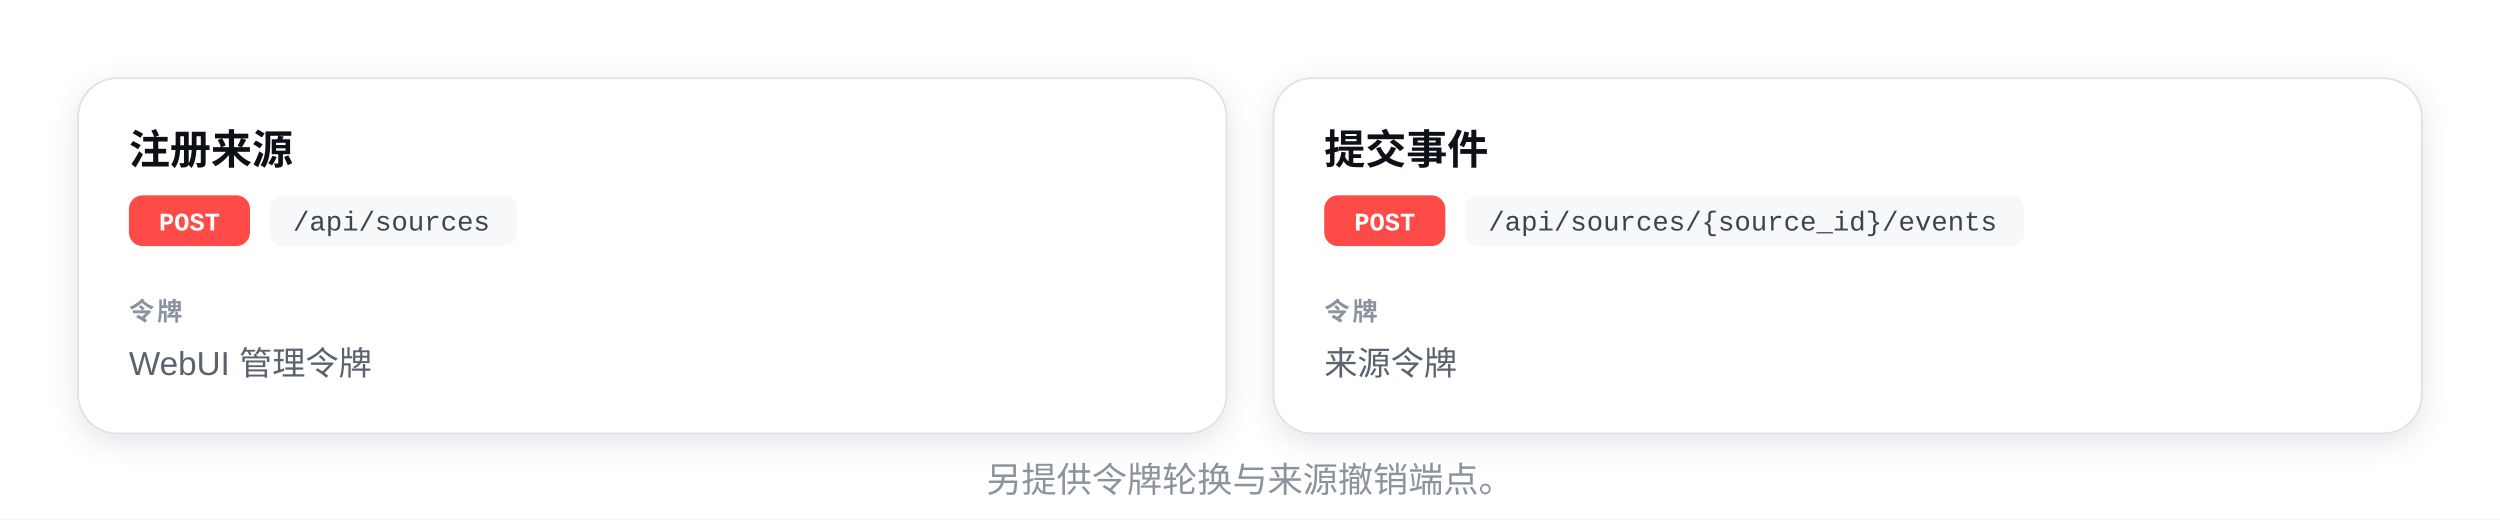
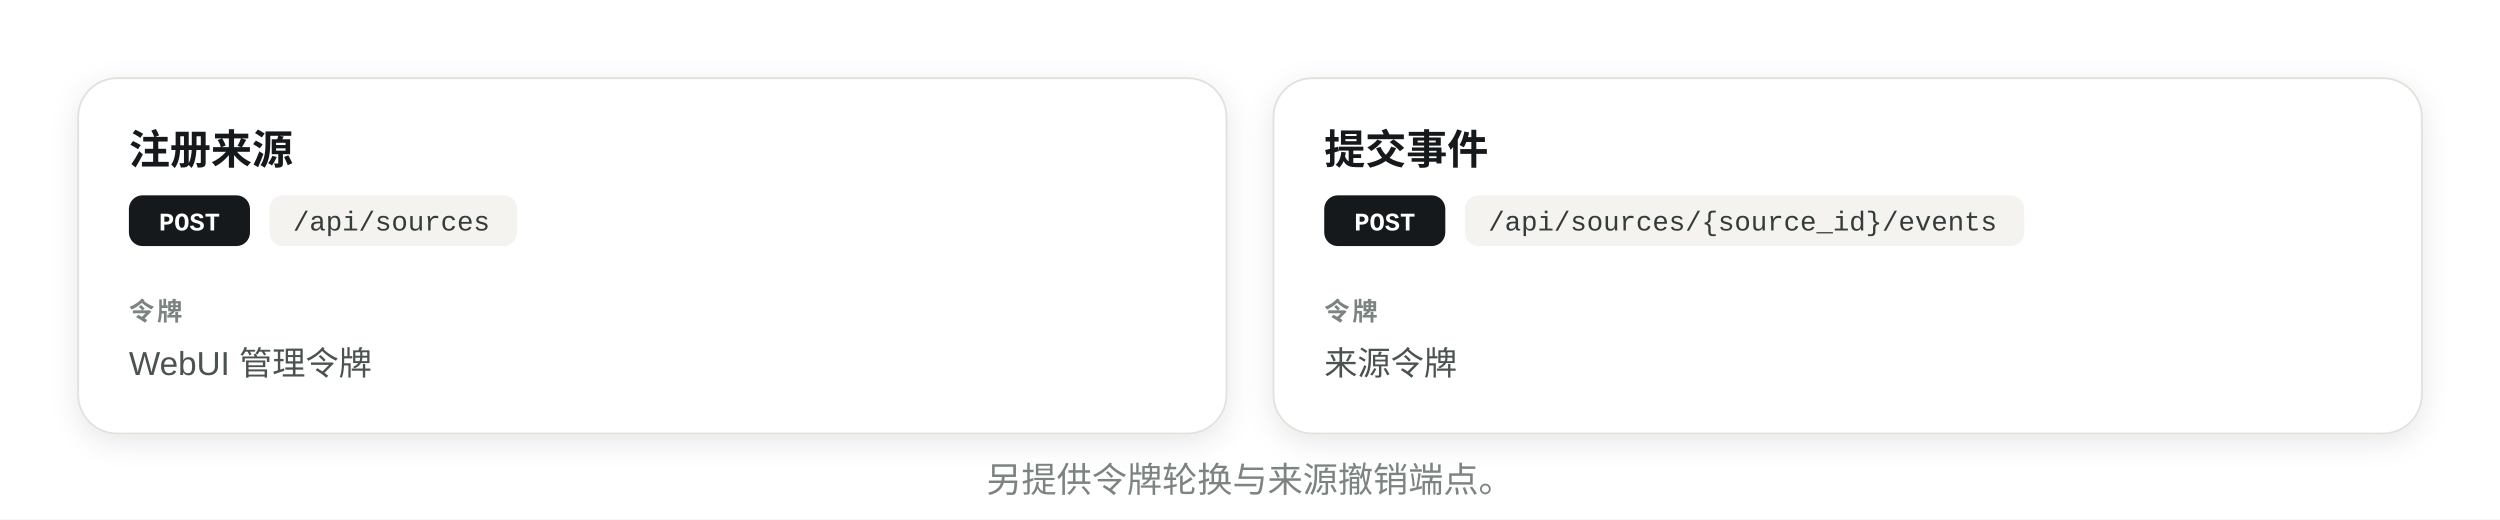
<svg xmlns="http://www.w3.org/2000/svg" viewBox="0 0 1280 266" width="1280" height="266" role="img" aria-label="信息源 API：用 WebUI 管理令牌注册来源，再用每个来源独立的只写令牌提交事件。">
  <defs>
    <radialGradient id="halo" cx="50%" cy="50%" r="50%">
-       <stop offset="0" stop-color="#FF7A70" stop-opacity=".55" />
-       <stop offset=".45" stop-color="#FF7A70" stop-opacity=".18" />
-       <stop offset="1" stop-color="#FF7A70" stop-opacity="0" />
+       <stop offset="0" stop-color="#8A908C" stop-opacity=".55" />
+       <stop offset=".45" stop-color="#8A908C" stop-opacity=".18" />
+       <stop offset="1" stop-color="#8A908C" stop-opacity="0" />
    </radialGradient>
    <linearGradient id="cardGrad" x1="0" y1="0" x2="0" y2="1">
      <stop offset="0" stop-color="#FFFFFF" />
      <stop offset="1" stop-color="#FFFFFF" />
    </linearGradient>
    <linearGradient id="cardAltGrad" x1="0" y1="0" x2="0" y2="1">
-       <stop offset="0" stop-color="#F6F8FA" />
-       <stop offset="1" stop-color="#F6F8FA" />
+       <stop offset="0" stop-color="#F4F3EF" />
+       <stop offset="1" stop-color="#F4F3EF" />
    </linearGradient>
    <filter id="soft" x="-30%" y="-30%" width="160%" height="180%">
-       <feDropShadow dx="0" dy="8" stdDeviation="14" flood-color="rgba(31,35,40,.13)" flood-opacity="1" />
+       <feDropShadow dx="0" dy="8" stdDeviation="14" flood-color="rgba(21,25,27,.12)" flood-opacity="1" />
    </filter>
    <filter id="softSm" x="-30%" y="-30%" width="160%" height="180%">
-       <feDropShadow dx="0" dy="4" stdDeviation="7" flood-color="rgba(31,35,40,.13)" flood-opacity=".8" />
+       <feDropShadow dx="0" dy="4" stdDeviation="7" flood-color="rgba(21,25,27,.12)" flood-opacity=".8" />
    </filter>
  </defs>
  <style>
  .s{font-family:-apple-system, BlinkMacSystemFont, 'Segoe UI Variable Display', 'Segoe UI', 'Helvetica Neue', Arial, 'Microsoft YaHei', 'PingFang SC', 'Hiragino Sans GB', 'Noto Sans CJK SC', sans-serif}
  .m{font-family:ui-monospace, SFMono-Regular, 'SF Mono', Menlo, Consolas, 'Liberation Mono', 'Microsoft YaHei', monospace}
  .rise{opacity:0;animation:rise .9s cubic-bezier(.16,.84,.32,1) both}
  @keyframes rise{from{opacity:0;transform:translateY(14px);filter:blur(6px)}to{opacity:1;transform:none;filter:blur(0)}}
  @keyframes breathe{0%,100%{opacity:.45;transform:scale(.96)}50%{opacity:.9;transform:scale(1.05)}}
  @keyframes breathe2{
    0%{opacity:.05;transform:scale(.93);animation-timing-function:cubic-bezier(.66,0,.34,1)}
    18%{opacity:.12;transform:scale(1.03);animation-timing-function:cubic-bezier(.37,0,.63,1)}
    34%{opacity:.07;transform:scale(.99);animation-timing-function:cubic-bezier(.45,0,.55,1)}
    57%{opacity:.15;transform:scale(1.085);animation-timing-function:cubic-bezier(.3,0,.7,1)}
    72%{opacity:.088;transform:scale(1.008);animation-timing-function:cubic-bezier(.6,0,.4,1)}
    88%{opacity:.126;transform:scale(1.052);animation-timing-function:cubic-bezier(.5,0,.5,1)}
    100%{opacity:.05;transform:scale(.93)}
  }
  @keyframes twinkle{0%,100%{opacity:.12}50%{opacity:.5}}
  .tw{animation:twinkle 9s ease-in-out infinite}
  .snr{animation:snr 5.4s cubic-bezier(.16,.84,.32,1) infinite;transform-box:fill-box;transform-origin:center}
  @keyframes snr{0%{transform:scale(.5);opacity:.55}65%{opacity:0}100%{transform:scale(1.6);opacity:0}}
  .swp{animation-timing-function:cubic-bezier(.83,0,.17,1);animation-iteration-count:infinite;opacity:0}
  .march{animation:march 1.65s linear infinite}
  .dp{animation:dotpulse 2.6s ease-in-out infinite}
  @keyframes dotpulse{0%,100%{opacity:.42}50%{opacity:1}}
  @keyframes march{to{stroke-dashoffset:-24}}
  .scan{animation:scan 4s cubic-bezier(.83,0,.17,1) infinite;opacity:0}
  @keyframes scan{0%{transform:translateX(0);opacity:0}8%{opacity:1}88%{opacity:1}100%{transform:translateX(1140px);opacity:0}}
  @media (prefers-reduced-motion: reduce){
    .rise{animation:none!important;opacity:1!important;filter:none!important;transform:none!important}
    .tw{animation:none!important;opacity:.55!important}
    .snr,.swp,.scan{animation:none!important;opacity:0!important}
    .march{animation:none!important}
    .dp{animation:none!important;opacity:1!important}
  }@keyframes swp{0%{transform:translateX(0);opacity:0}18%{opacity:1}82%{opacity:1}100%{transform:translateX(480px);opacity:0}}</style>
  <rect width="1280" height="266" fill="#FFFFFF" />
  <g filter="url(#softSm)">
-     <rect x="40" y="40" width="588" height="182" rx="20" fill="#FFFFFF" stroke="#DDE3E9" stroke-width="1" />
+     <rect x="40" y="40" width="588" height="182" rx="20" fill="#FFFFFF" stroke="#E2E2DD" stroke-width="1" />
  </g>
-   <text x="66" y="84" font-size="21" font-weight="600" fill="#0D1117" class="s">注册来源</text>
-   <rect x="66" y="100" width="62" height="26" rx="7" fill="#FF4B47" />
-   <text x="97" y="118" font-size="13" font-weight="700" fill="#fff" text-anchor="middle" class="m">POST</text>
-   <rect x="138" y="100" width="126.8" height="26" rx="7" fill="#F6F8FA" />
-   <text x="150" y="118" font-size="14" font-weight="400" fill="#3D444D" class="m">/api/sources</text>
-   <text x="66" y="164" font-size="13" font-weight="700" fill="#8B949E" letter-spacing="1.4" class="s">令牌</text>
-   <text x="66" y="192" font-size="17" font-weight="500" fill="#59636E" class="s">WebUI 管理令牌</text>
+   <text x="66" y="84" font-size="21" font-weight="600" fill="#15191B" class="s">注册来源</text>
+   <rect x="66" y="100" width="62" height="26" rx="7" fill="#15191B" />
+   <text x="97" y="118" font-size="13" font-weight="700" fill="#FFF" text-anchor="middle" class="m">POST</text>
+   <rect x="138" y="100" width="126.8" height="26" rx="7" fill="#F4F3EF" />
+   <text x="150" y="118" font-size="14" font-weight="400" fill="#353B3A" class="m">/api/sources</text>
+   <text x="66" y="164" font-size="13" font-weight="700" fill="#7C8481" letter-spacing="1.4" class="s">令牌</text>
+   <text x="66" y="192" font-size="17" font-weight="500" fill="#4B5351" class="s">WebUI 管理令牌</text>
  <g filter="url(#softSm)">
-     <rect x="652" y="40" width="588" height="182" rx="20" fill="#FFFFFF" stroke="#DDE3E9" stroke-width="1" />
+     <rect x="652" y="40" width="588" height="182" rx="20" fill="#FFFFFF" stroke="#E2E2DD" stroke-width="1" />
  </g>
-   <text x="678" y="84" font-size="21" font-weight="600" fill="#0D1117" class="s">提交事件</text>
-   <rect x="678" y="100" width="62" height="26" rx="7" fill="#FF4B47" />
-   <text x="709" y="118" font-size="13" font-weight="700" fill="#fff" text-anchor="middle" class="m">POST</text>
-   <rect x="750" y="100" width="286.4" height="26" rx="7" fill="#F6F8FA" />
-   <text x="762" y="118" font-size="14" font-weight="400" fill="#3D444D" class="m">/api/sources/{source_id}/events</text>
-   <text x="678" y="164" font-size="13" font-weight="700" fill="#8B949E" letter-spacing="1.4" class="s">令牌</text>
-   <text x="678" y="192" font-size="17" font-weight="500" fill="#59636E" class="s">来源令牌</text>
-   <text x="640" y="252" font-size="18" font-weight="400" fill="#8B949E" text-anchor="middle" class="s">另提供令牌轮换与来源撤销端点。</text>
+   <text x="678" y="84" font-size="21" font-weight="600" fill="#15191B" class="s">提交事件</text>
+   <rect x="678" y="100" width="62" height="26" rx="7" fill="#15191B" />
+   <text x="709" y="118" font-size="13" font-weight="700" fill="#FFF" text-anchor="middle" class="m">POST</text>
+   <rect x="750" y="100" width="286.4" height="26" rx="7" fill="#F4F3EF" />
+   <text x="762" y="118" font-size="14" font-weight="400" fill="#353B3A" class="m">/api/sources/{source_id}/events</text>
+   <text x="678" y="164" font-size="13" font-weight="700" fill="#7C8481" letter-spacing="1.4" class="s">令牌</text>
+   <text x="678" y="192" font-size="17" font-weight="500" fill="#4B5351" class="s">来源令牌</text>
+   <text x="640" y="252" font-size="18" font-weight="400" fill="#7C8481" text-anchor="middle" class="s">另提供令牌轮换与来源撤销端点。</text>
</svg>
